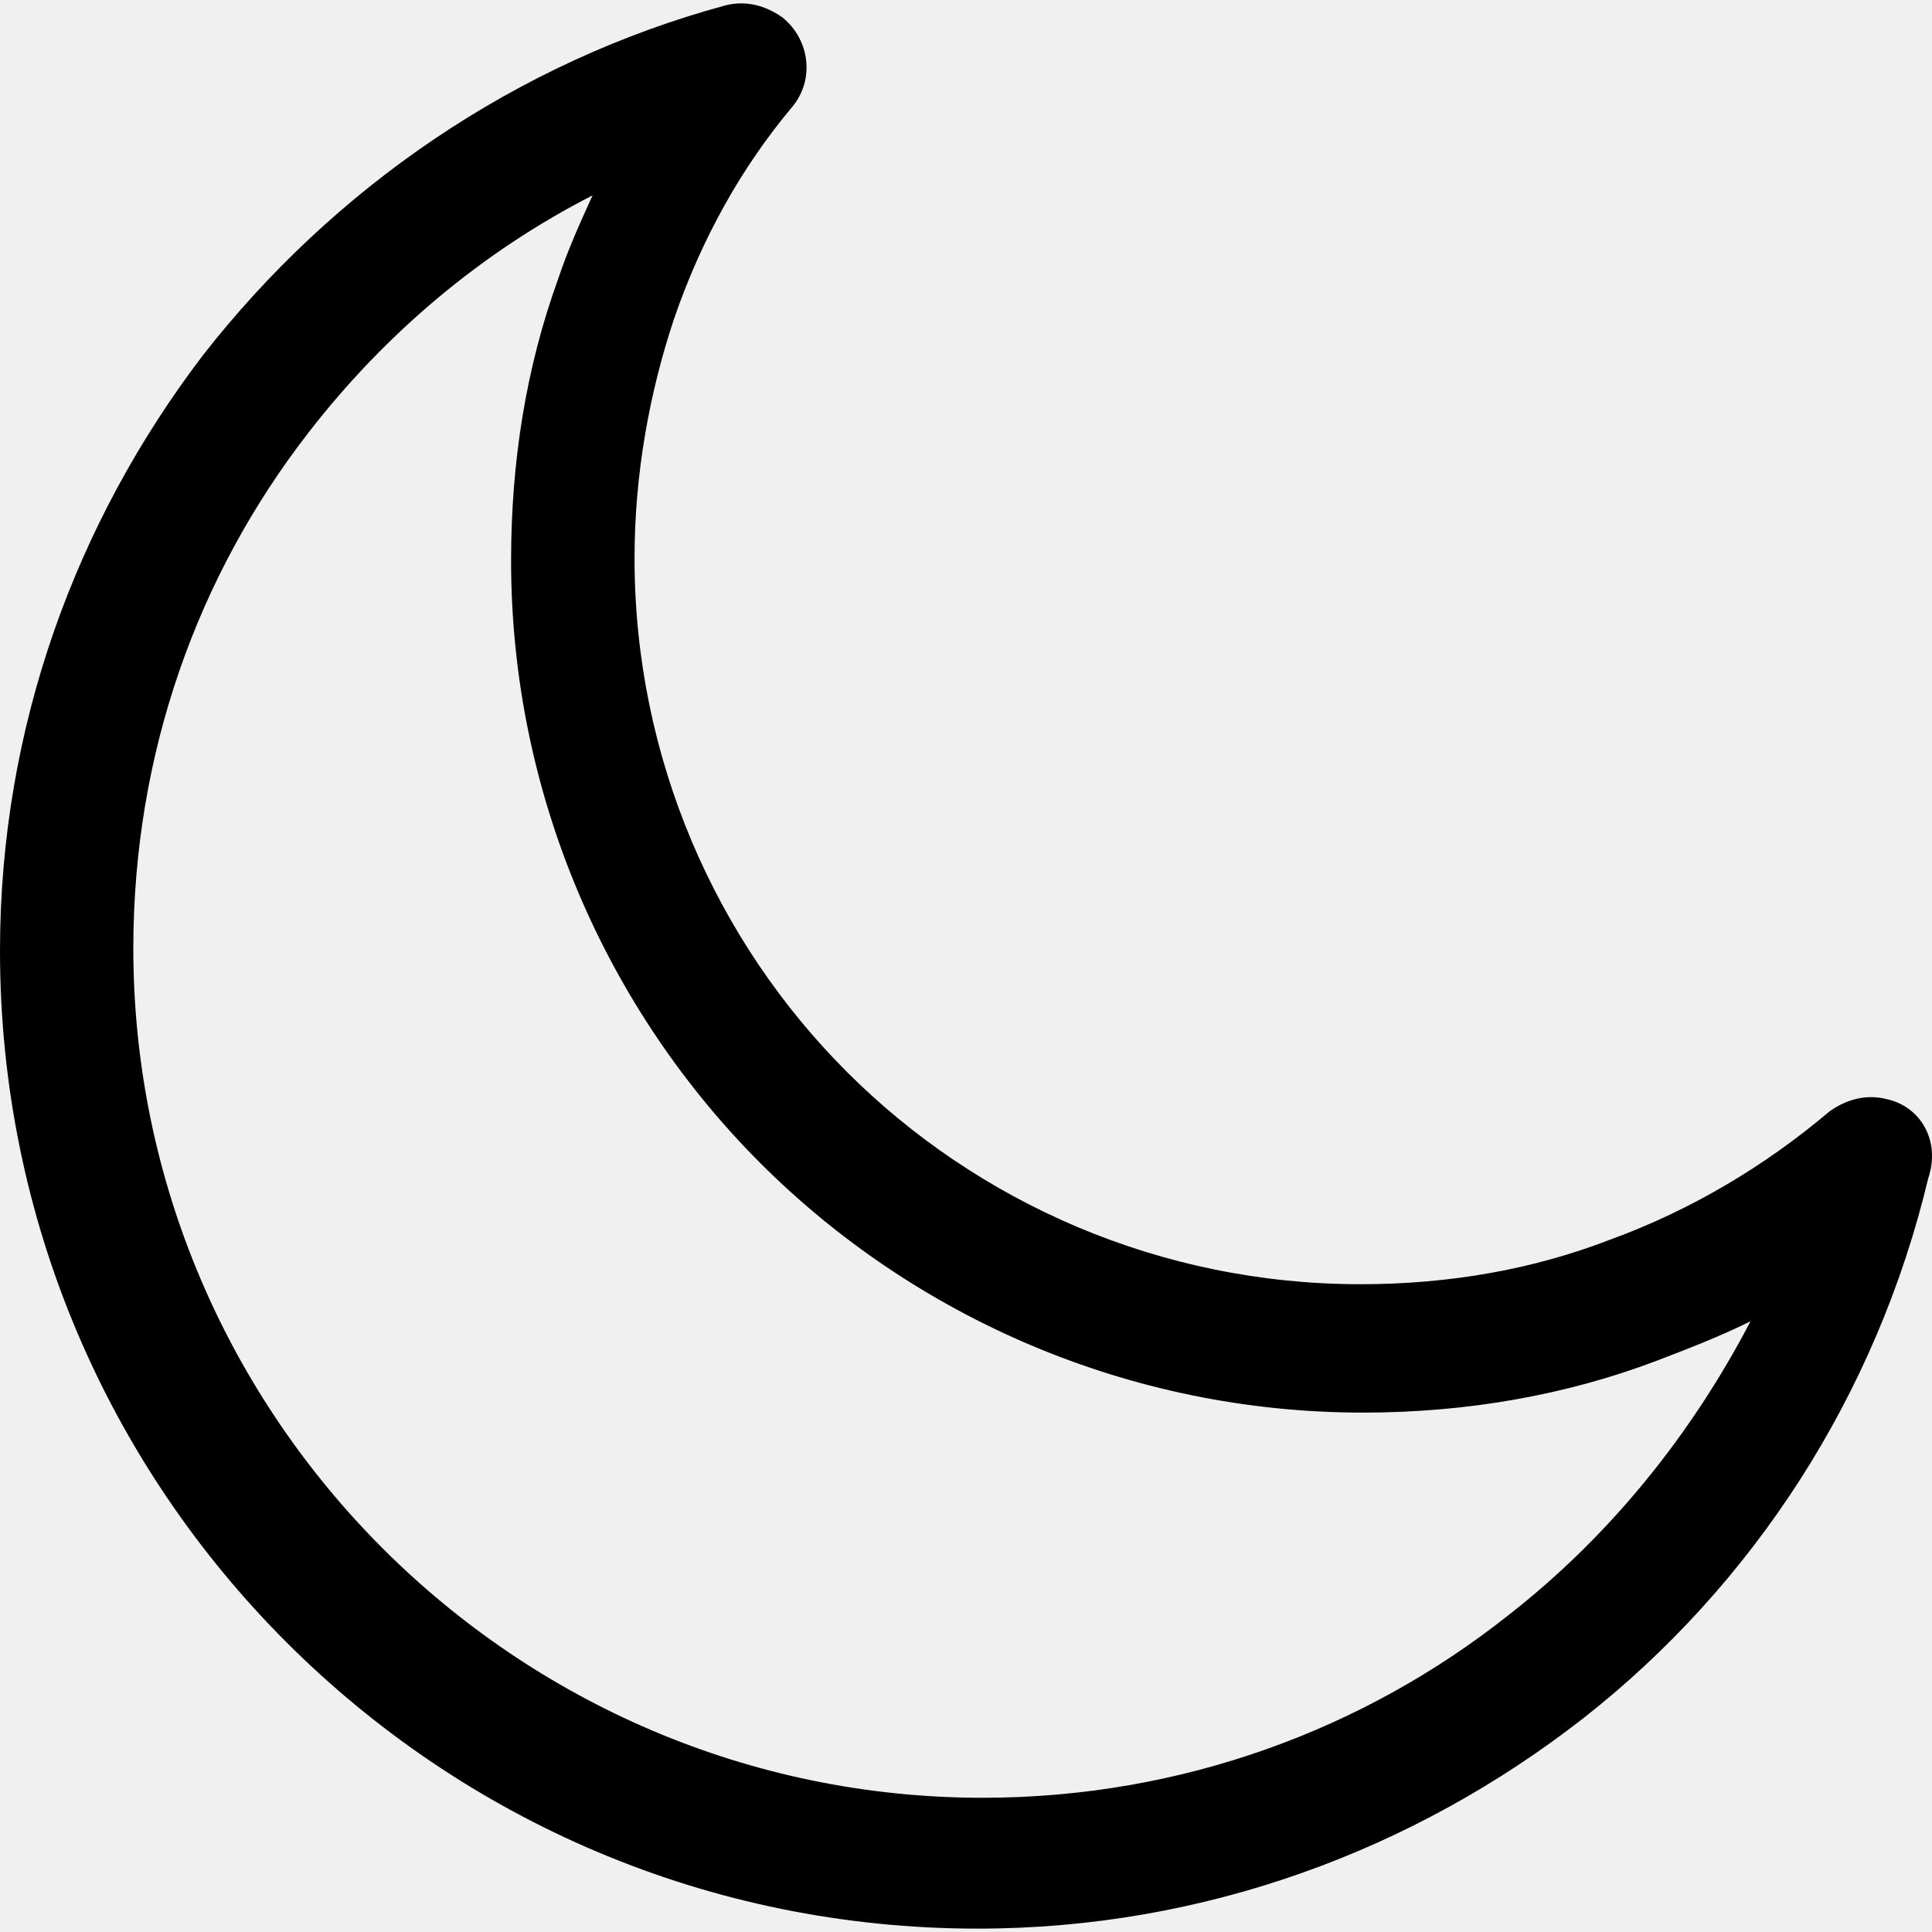
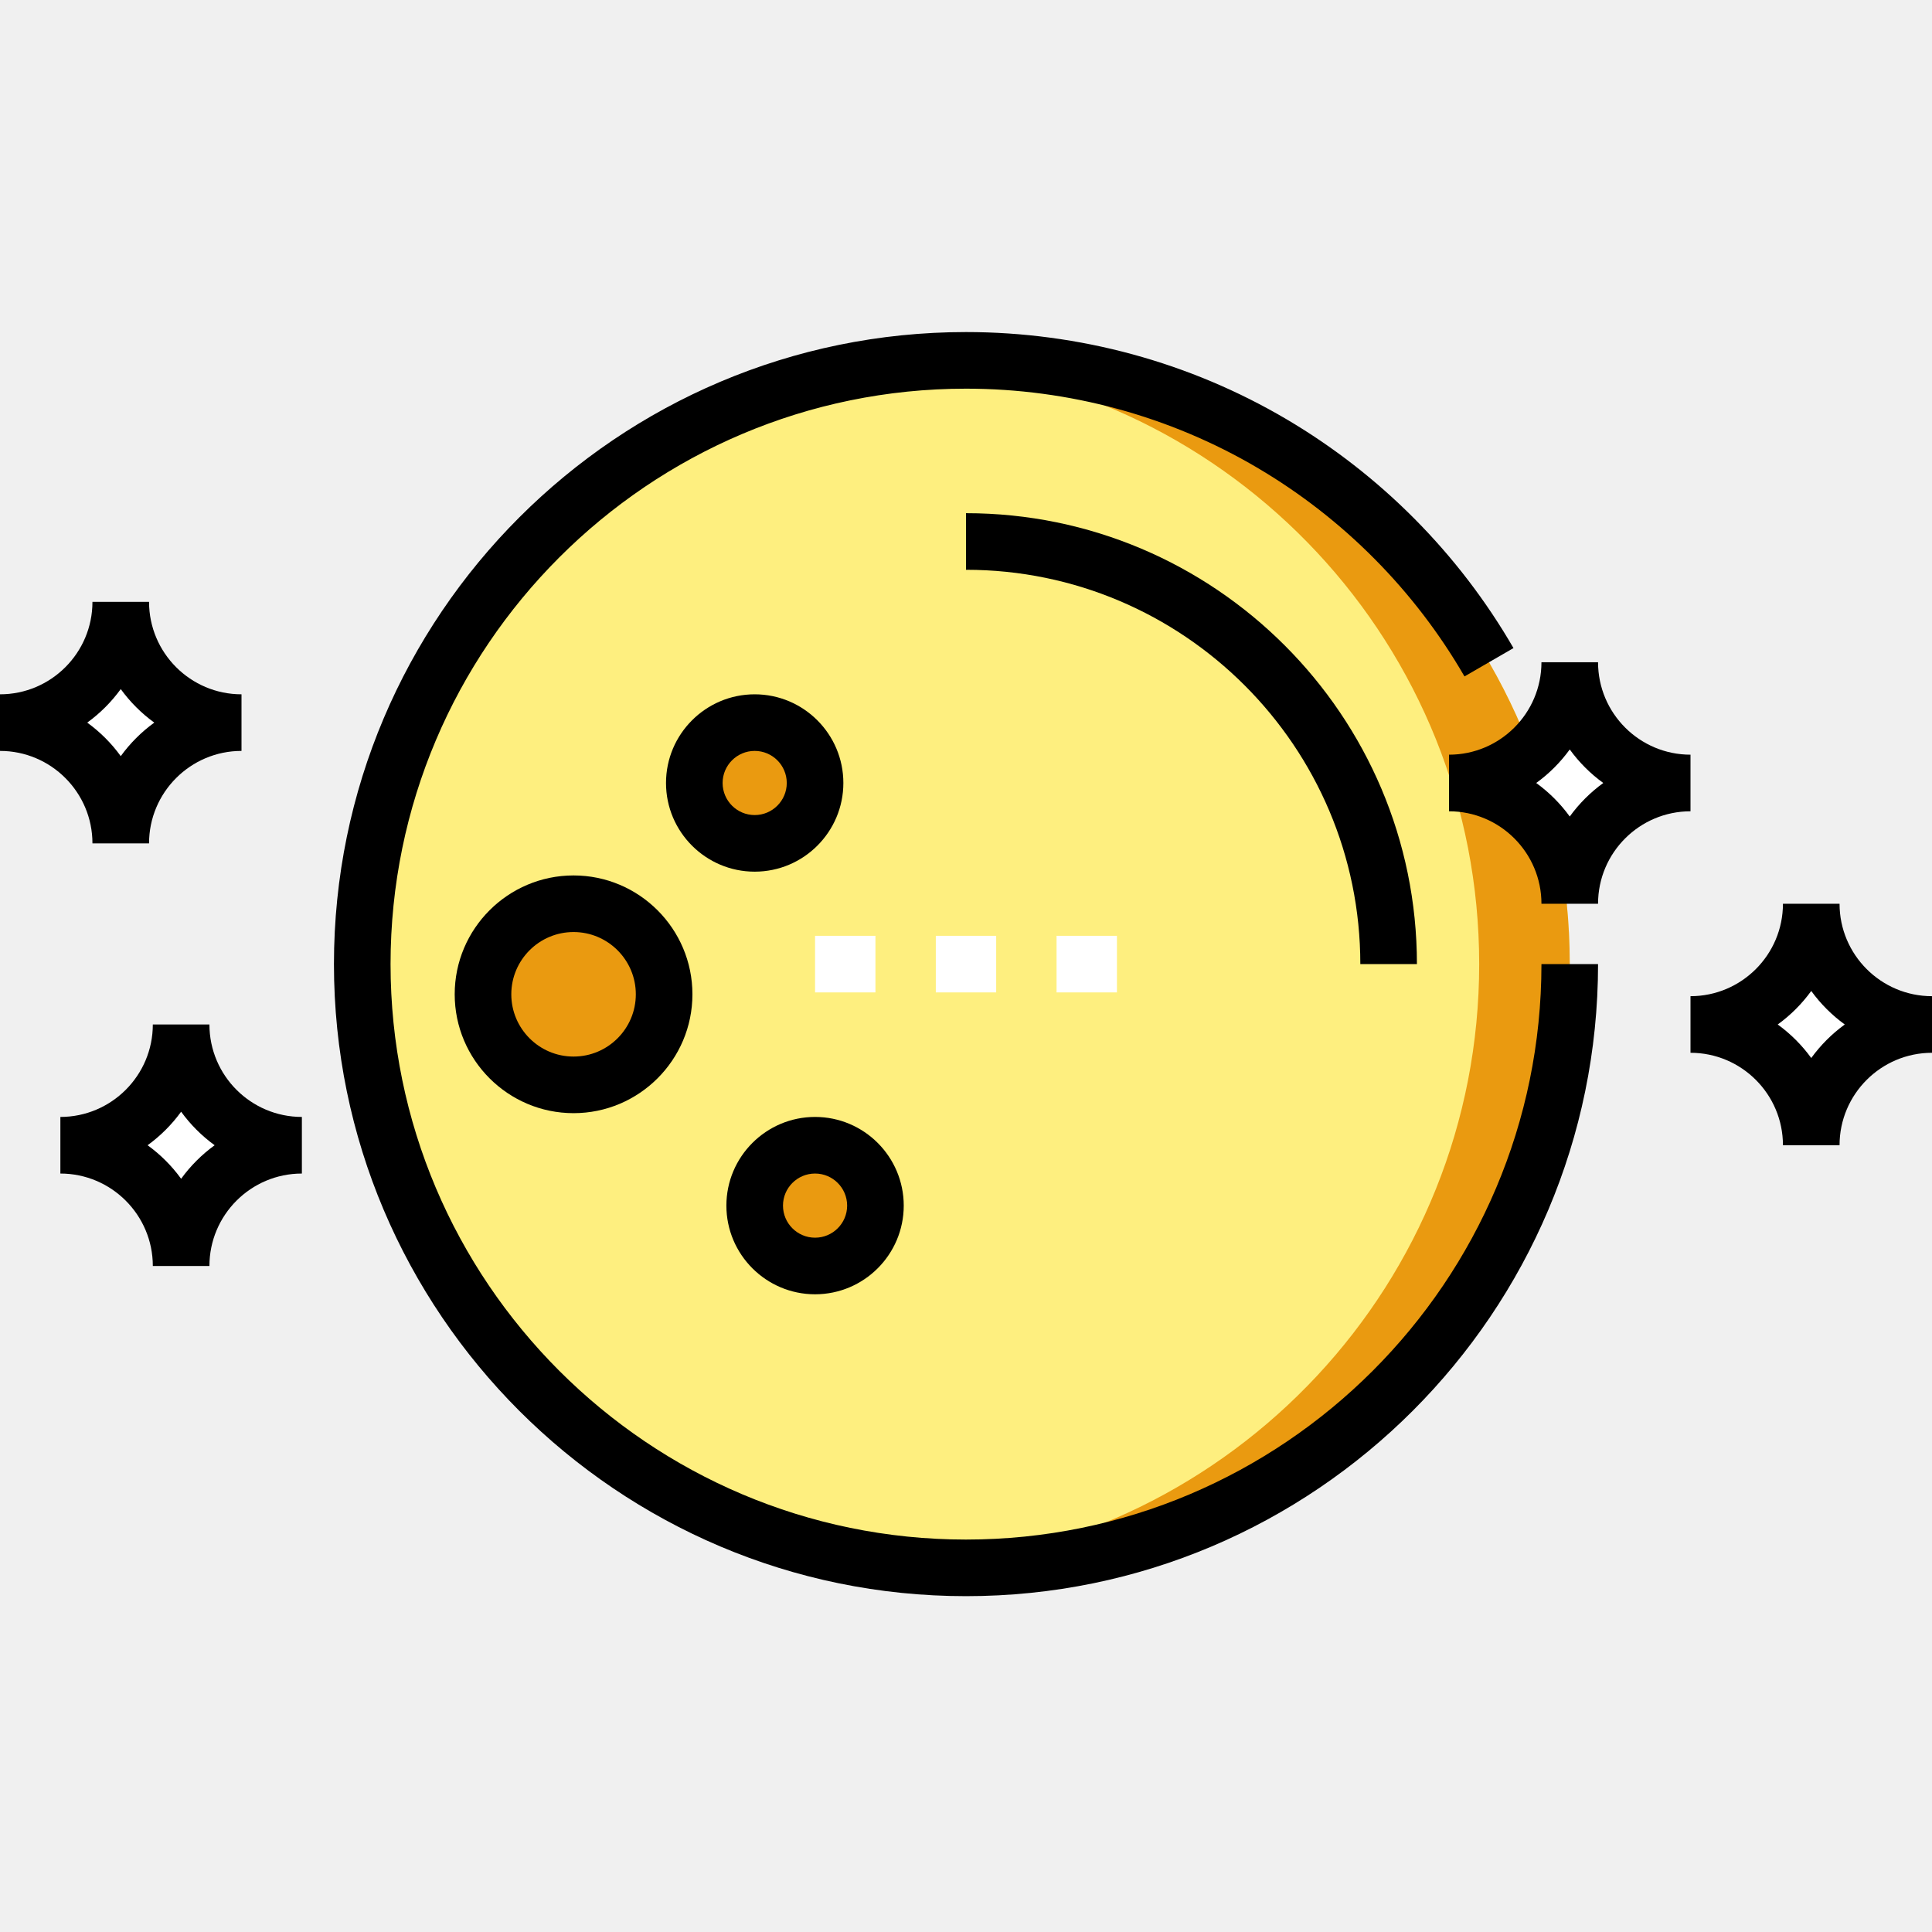
- <svg xmlns="http://www.w3.org/2000/svg" version="1.1" id="Capa_1" x="0px" y="0px" viewBox="0 0 312.999 312.999" style="enable-background:new 0 0 312.999 312.999;" xml:space="preserve">
-   <g>
-     <g>
-       <path d="M305.6,178.053c-3.2-0.8-6.4,0-9.2,2c-10.4,8.8-22.4,16-35.6,20.8c-12.4,4.8-26,7.2-40.4,7.2c-32.4,0-62-13.2-83.2-34.4    c-21.2-21.2-34.4-50.8-34.4-83.2c0-13.6,2.4-26.8,6.4-38.8c4.4-12.8,10.8-24.4,19.2-34.4c3.6-4.4,2.8-10.8-1.6-14.4    c-2.8-2-6-2.8-9.2-2c-34,9.2-63.6,29.6-84.8,56.8c-20.4,26.8-32.8,60-32.8,96.4c0,43.6,17.6,83.2,46.4,112s68.4,46.4,112,46.4    c36.8,0,70.8-12.8,98-34c27.6-21.6,47.6-52.4,56-87.6C314.4,184.853,311.2,179.253,305.6,178.053z M244.4,261.653    c-23.2,18.4-52.8,29.6-85.2,29.6c-38,0-72.4-15.6-97.2-40.4c-24.8-24.8-40.4-59.2-40.4-97.2c0-31.6,10.4-60.4,28.4-83.6    c12.4-16,28-29.2,46-38.4c-2,4.4-4,8.8-5.6,13.6c-5.2,14.4-7.6,29.6-7.6,45.6c0,38,15.6,72.8,40.4,97.6s59.6,40.4,97.6,40.4    c16.8,0,32.8-2.8,47.6-8.4c5.2-2,10.4-4,15.2-6.4C274,232.453,260.8,248.853,244.4,261.653z" />
-     </g>
+ <svg xmlns="http://www.w3.org/2000/svg" height="512pt" viewBox="0 -88 512 512" width="512pt">
+   <path d="m416 167.5c0 88.367-71.633 160-160 160s-160-71.633-160-160 71.633-160 160-160 160 71.633 160 160zm0 0" fill="#feef7f" />
+   <path d="m216 160h16v15h-16zm0 0" fill="#fff" />
+   <path d="m248 160h16v15h-16zm0 0" fill="#fff" />
+   <path d="m280 160h16v15h-16zm0 0" fill="#fff" />
+   <path d="m256 7.5c-4.035 0-8.039.152-12 .445 82.762 6.141 148 75.227 148 159.555s-65.238 153.414-148 159.555c3.961.293 7.965.445 12 .445 88.363 0 160-71.633 160-160s-71.637-160-160-160zm0 0" fill="#ea9a10" />
+   <g fill="#fff">
+     <path d="m512 183.5c-17.672 0-32 14.328-32 32 0-17.672-14.328-32-32-32 17.672 0 32-14.328 32-32 0 17.672 14.328 32 32 32zm0 0" />
+     <path d="m448 119.5c-17.672 0-32 14.328-32 32 0-17.672-14.328-32-32-32 17.672 0 32-14.328 32-32 0 17.672 14.328 32 32 32zm0 0" />
+     <path d="m80 215.5c-17.672 0-32 14.328-32 32 0-17.672-14.328-32-32-32 17.672 0 32-14.328 32-32 0 17.672 14.328 32 32 32zm0 0" />
+     <path d="m64 103.5c-17.672 0-32 14.328-32 32 0-17.672-14.328-32-32-32 17.672 0 32-14.328 32-32 0 17.672 14.328 32 32 32zm0 0" />
  </g>
-   <g>
- </g>
-   <g>
- </g>
-   <g>
- </g>
-   <g>
- </g>
-   <g>
- </g>
-   <g>
- </g>
-   <g>
- </g>
-   <g>
- </g>
-   <g>
- </g>
-   <g>
- </g>
-   <g>
- </g>
-   <g>
- </g>
-   <g>
- </g>
-   <g>
- </g>
-   <g>
- </g>
+   <path d="m216 119.5c0 8.836-7.164 16-16 16s-16-7.164-16-16 7.164-16 16-16 16 7.164 16 16zm0 0" fill="#ea9a10" />
+   <path d="m232 231.5c0 8.836-7.164 16-16 16s-16-7.164-16-16 7.164-16 16-16 16 7.164 16 16zm0 0" fill="#ea9a10" />
+   <path d="m176 175.5c0 13.254-10.746 24-24 24s-24-10.746-24-24 10.746-24 24-24 24 10.746 24 24zm0 0" fill="#ea9a10" />
+   <path d="m256 48v15c57.621 0 104.5 46.879 104.5 104.5h15c0-65.895-53.605-119.5-119.5-119.5zm0 0" />
+   <path d="m256 320c-84.09 0-152.5-68.41-152.5-152.5s68.41-152.5 152.5-152.5c27.25 0 53.988 7.27 77.324 21.027 22.668 13.363 41.609 32.461 54.781 55.234l12.984-7.512c-14.461-25.004-35.262-45.973-60.148-60.645-25.641-15.117-55.016-23.105-84.941-23.105-92.359 0-167.5 75.141-167.5 167.5s75.141 167.5 167.5 167.5 167.5-75.141 167.5-167.5h-15c0 84.09-68.41 152.5-152.5 152.5zm0 0" />
+   <path d="m487.5 151.5h-15c0 13.512-10.992 24.5-24.5 24.5v15c13.508 0 24.5 10.988 24.5 24.5h15c0-13.512 10.992-24.5 24.5-24.5v-15c-13.508 0-24.5-10.988-24.5-24.5zm-7.5 40.883c-2.473-3.41-5.473-6.41-8.883-8.883 3.41-2.473 6.41-5.473 8.883-8.883 2.473 3.41 5.473 6.41 8.883 8.883-3.41 2.473-6.41 5.473-8.883 8.883zm0 0" />
+   <path d="m448 112c-13.508 0-24.5-10.988-24.5-24.5h-15c0 13.512-10.992 24.5-24.5 24.5v15c13.508 0 24.5 10.988 24.5 24.5h15c0-13.512 10.992-24.5 24.5-24.5zm-32 16.383c-2.473-3.41-5.473-6.41-8.883-8.883 3.41-2.473 6.41-5.473 8.883-8.883 2.473 3.41 5.473 6.41 8.883 8.883-3.41 2.473-6.41 5.473-8.883 8.883zm0 0" />
+   <path d="m55.5 183.5h-15c0 13.512-10.992 24.5-24.5 24.5v15c13.508 0 24.5 10.988 24.5 24.5h15c0-13.512 10.992-24.5 24.5-24.5v-15c-13.508 0-24.5-10.988-24.5-24.5zm-7.5 40.883c-2.473-3.41-5.473-6.41-8.883-8.883 3.41-2.473 6.41-5.473 8.883-8.883 2.473 3.41 5.473 6.41 8.883 8.883-3.41 2.473-6.41 5.473-8.883 8.883zm0 0" />
+   <path d="m24.5 135.5h15c0-13.512 10.992-24.5 24.5-24.5v-15c-13.508 0-24.5-10.988-24.5-24.5h-15c0 13.512-10.992 24.5-24.5 24.5v15c13.508 0 24.5 10.988 24.5 24.5zm7.5-40.883c2.473 3.41 5.473 6.41 8.883 8.883-3.41 2.473-6.41 5.473-8.883 8.883-2.473-3.41-5.473-6.41-8.883-8.883 3.41-2.473 6.41-5.473 8.883-8.883zm0 0" />
+   <path d="m223.5 119.5c0-12.957-10.543-23.5-23.5-23.5s-23.5 10.543-23.5 23.5 10.543 23.5 23.5 23.5 23.5-10.543 23.5-23.5zm-32 0c0-4.688 3.812-8.5 8.5-8.5s8.5 3.812 8.5 8.5-3.812 8.5-8.5 8.5-8.5-3.812-8.5-8.5zm0 0" />
+   <path d="m216 255c12.957 0 23.5-10.543 23.5-23.5s-10.543-23.5-23.5-23.5-23.5 10.543-23.5 23.5 10.543 23.5 23.5 23.5zm0-32c4.688 0 8.5 3.812 8.5 8.5s-3.812 8.5-8.5 8.5-8.5-3.812-8.5-8.5 3.812-8.5 8.5-8.5zm0 0" />
+   <path d="m152 144c-17.367 0-31.5 14.133-31.5 31.5s14.133 31.5 31.5 31.5 31.5-14.133 31.5-31.5-14.133-31.5-31.5-31.5zm0 48c-9.098 0-16.5-7.402-16.5-16.5s7.402-16.5 16.5-16.5 16.5 7.402 16.5 16.5-7.402 16.5-16.5 16.5zm0 0" />
</svg>
